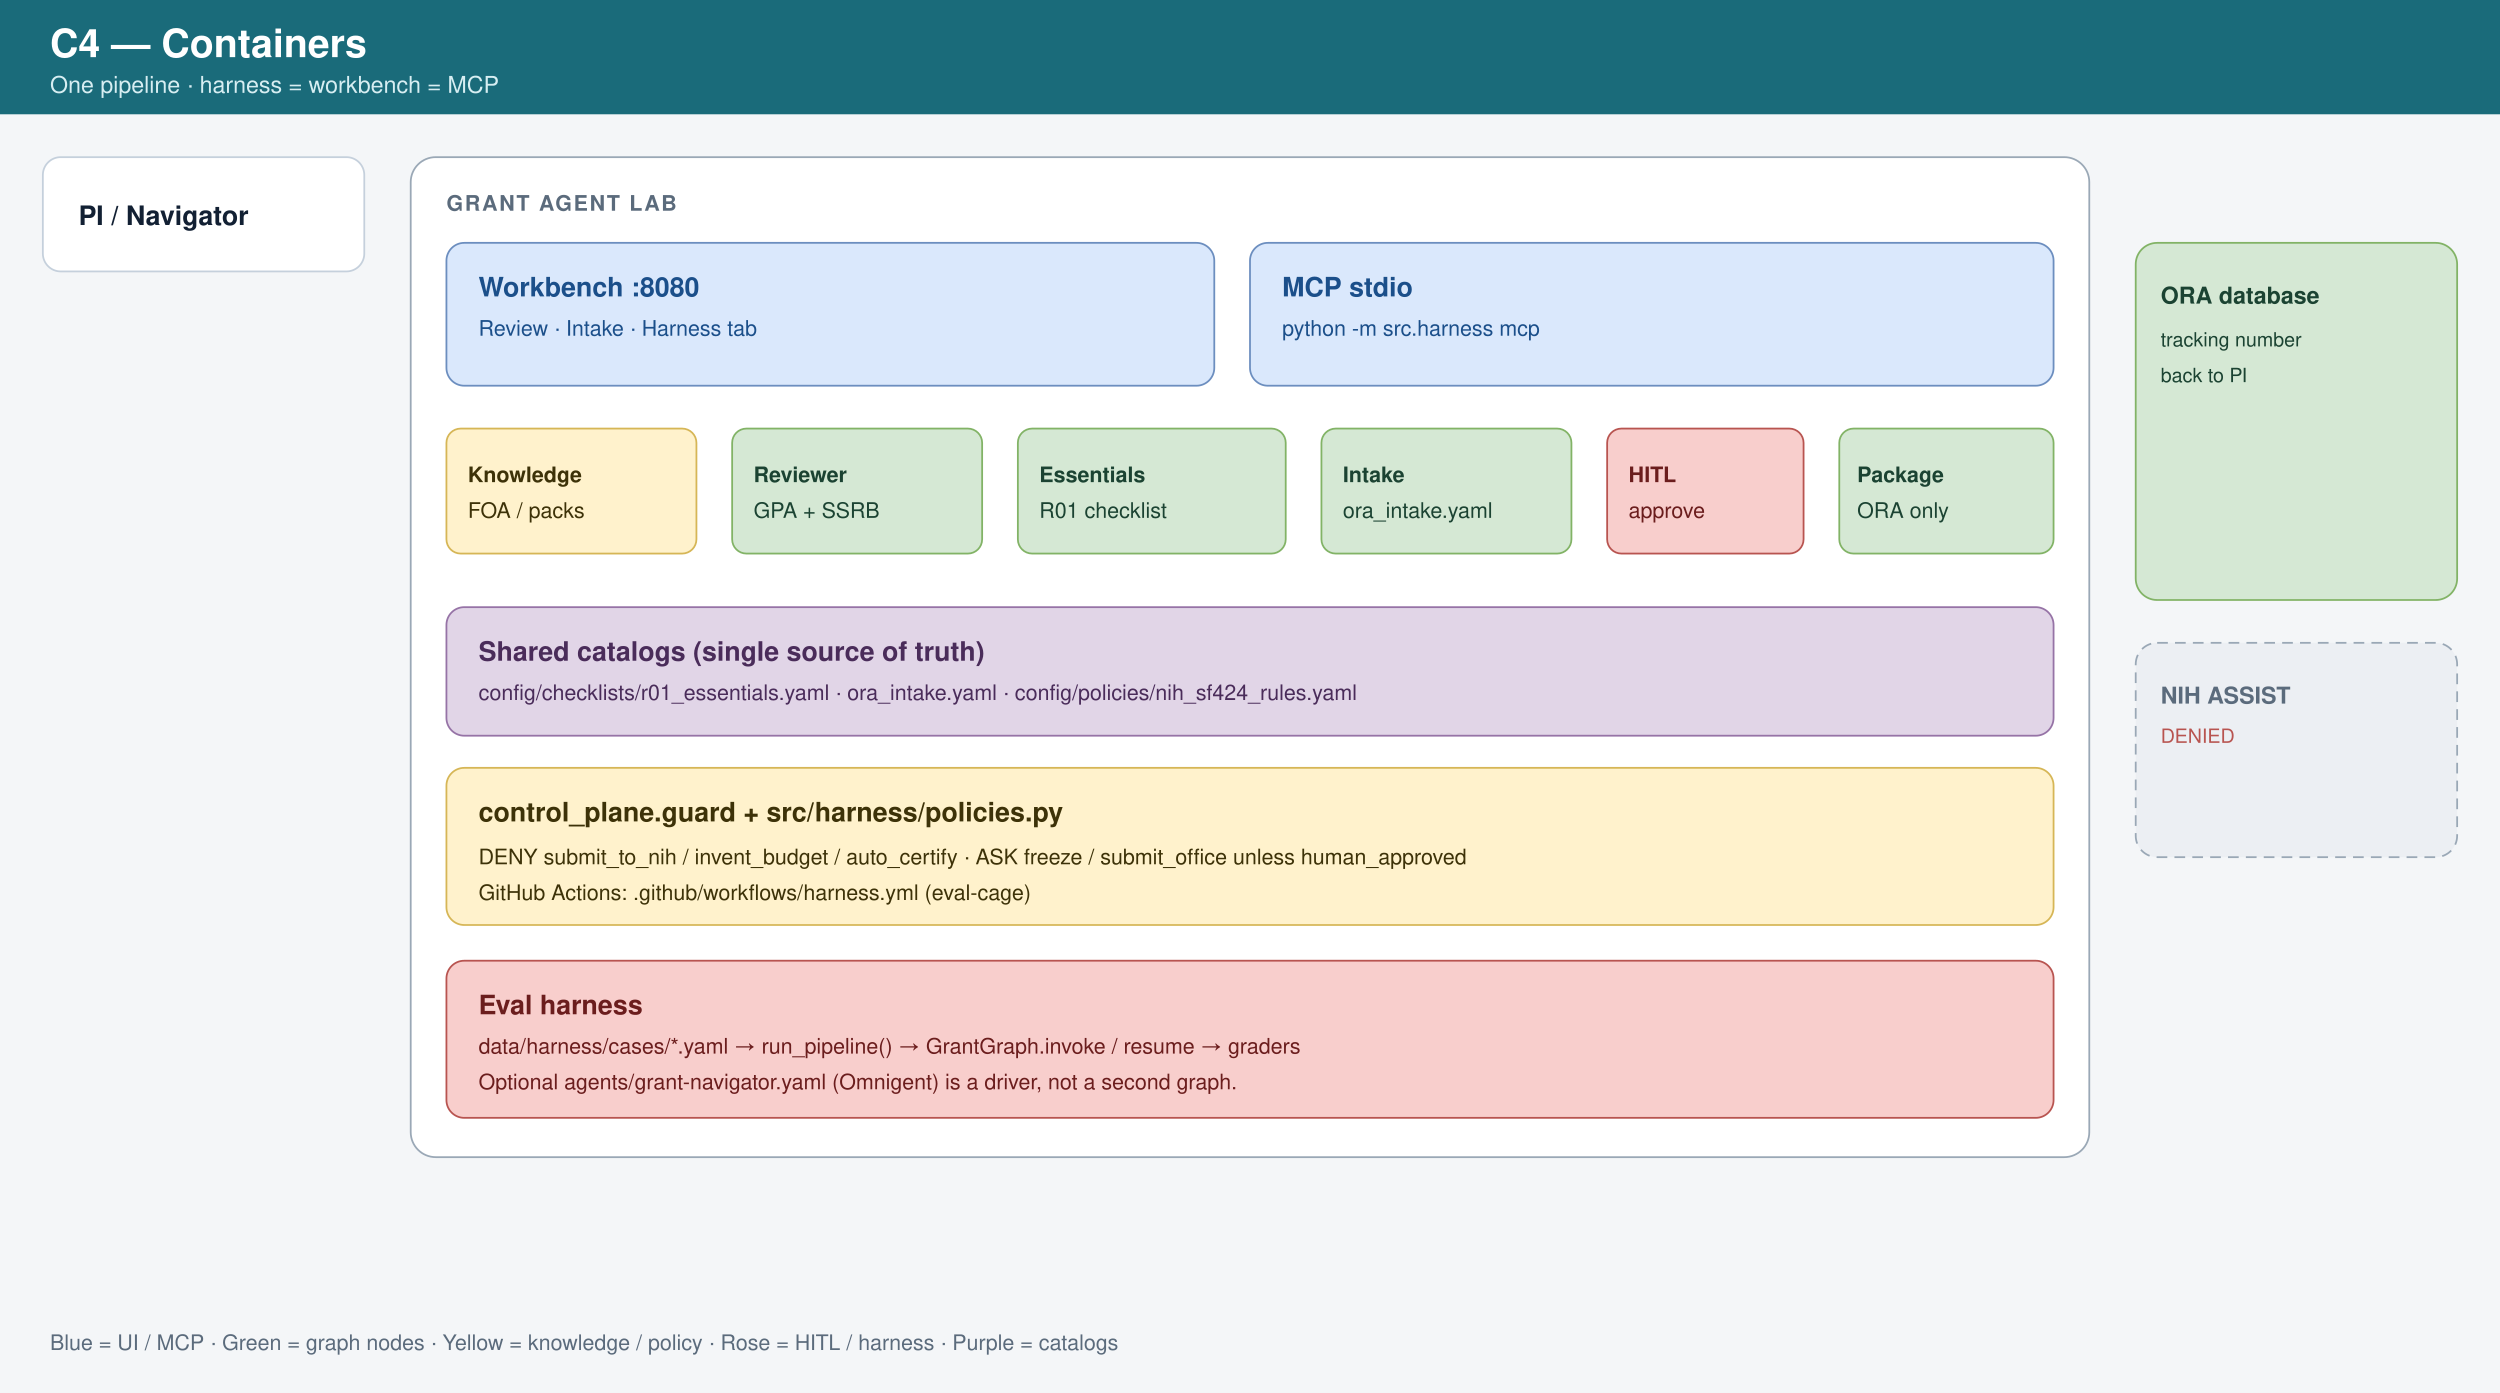
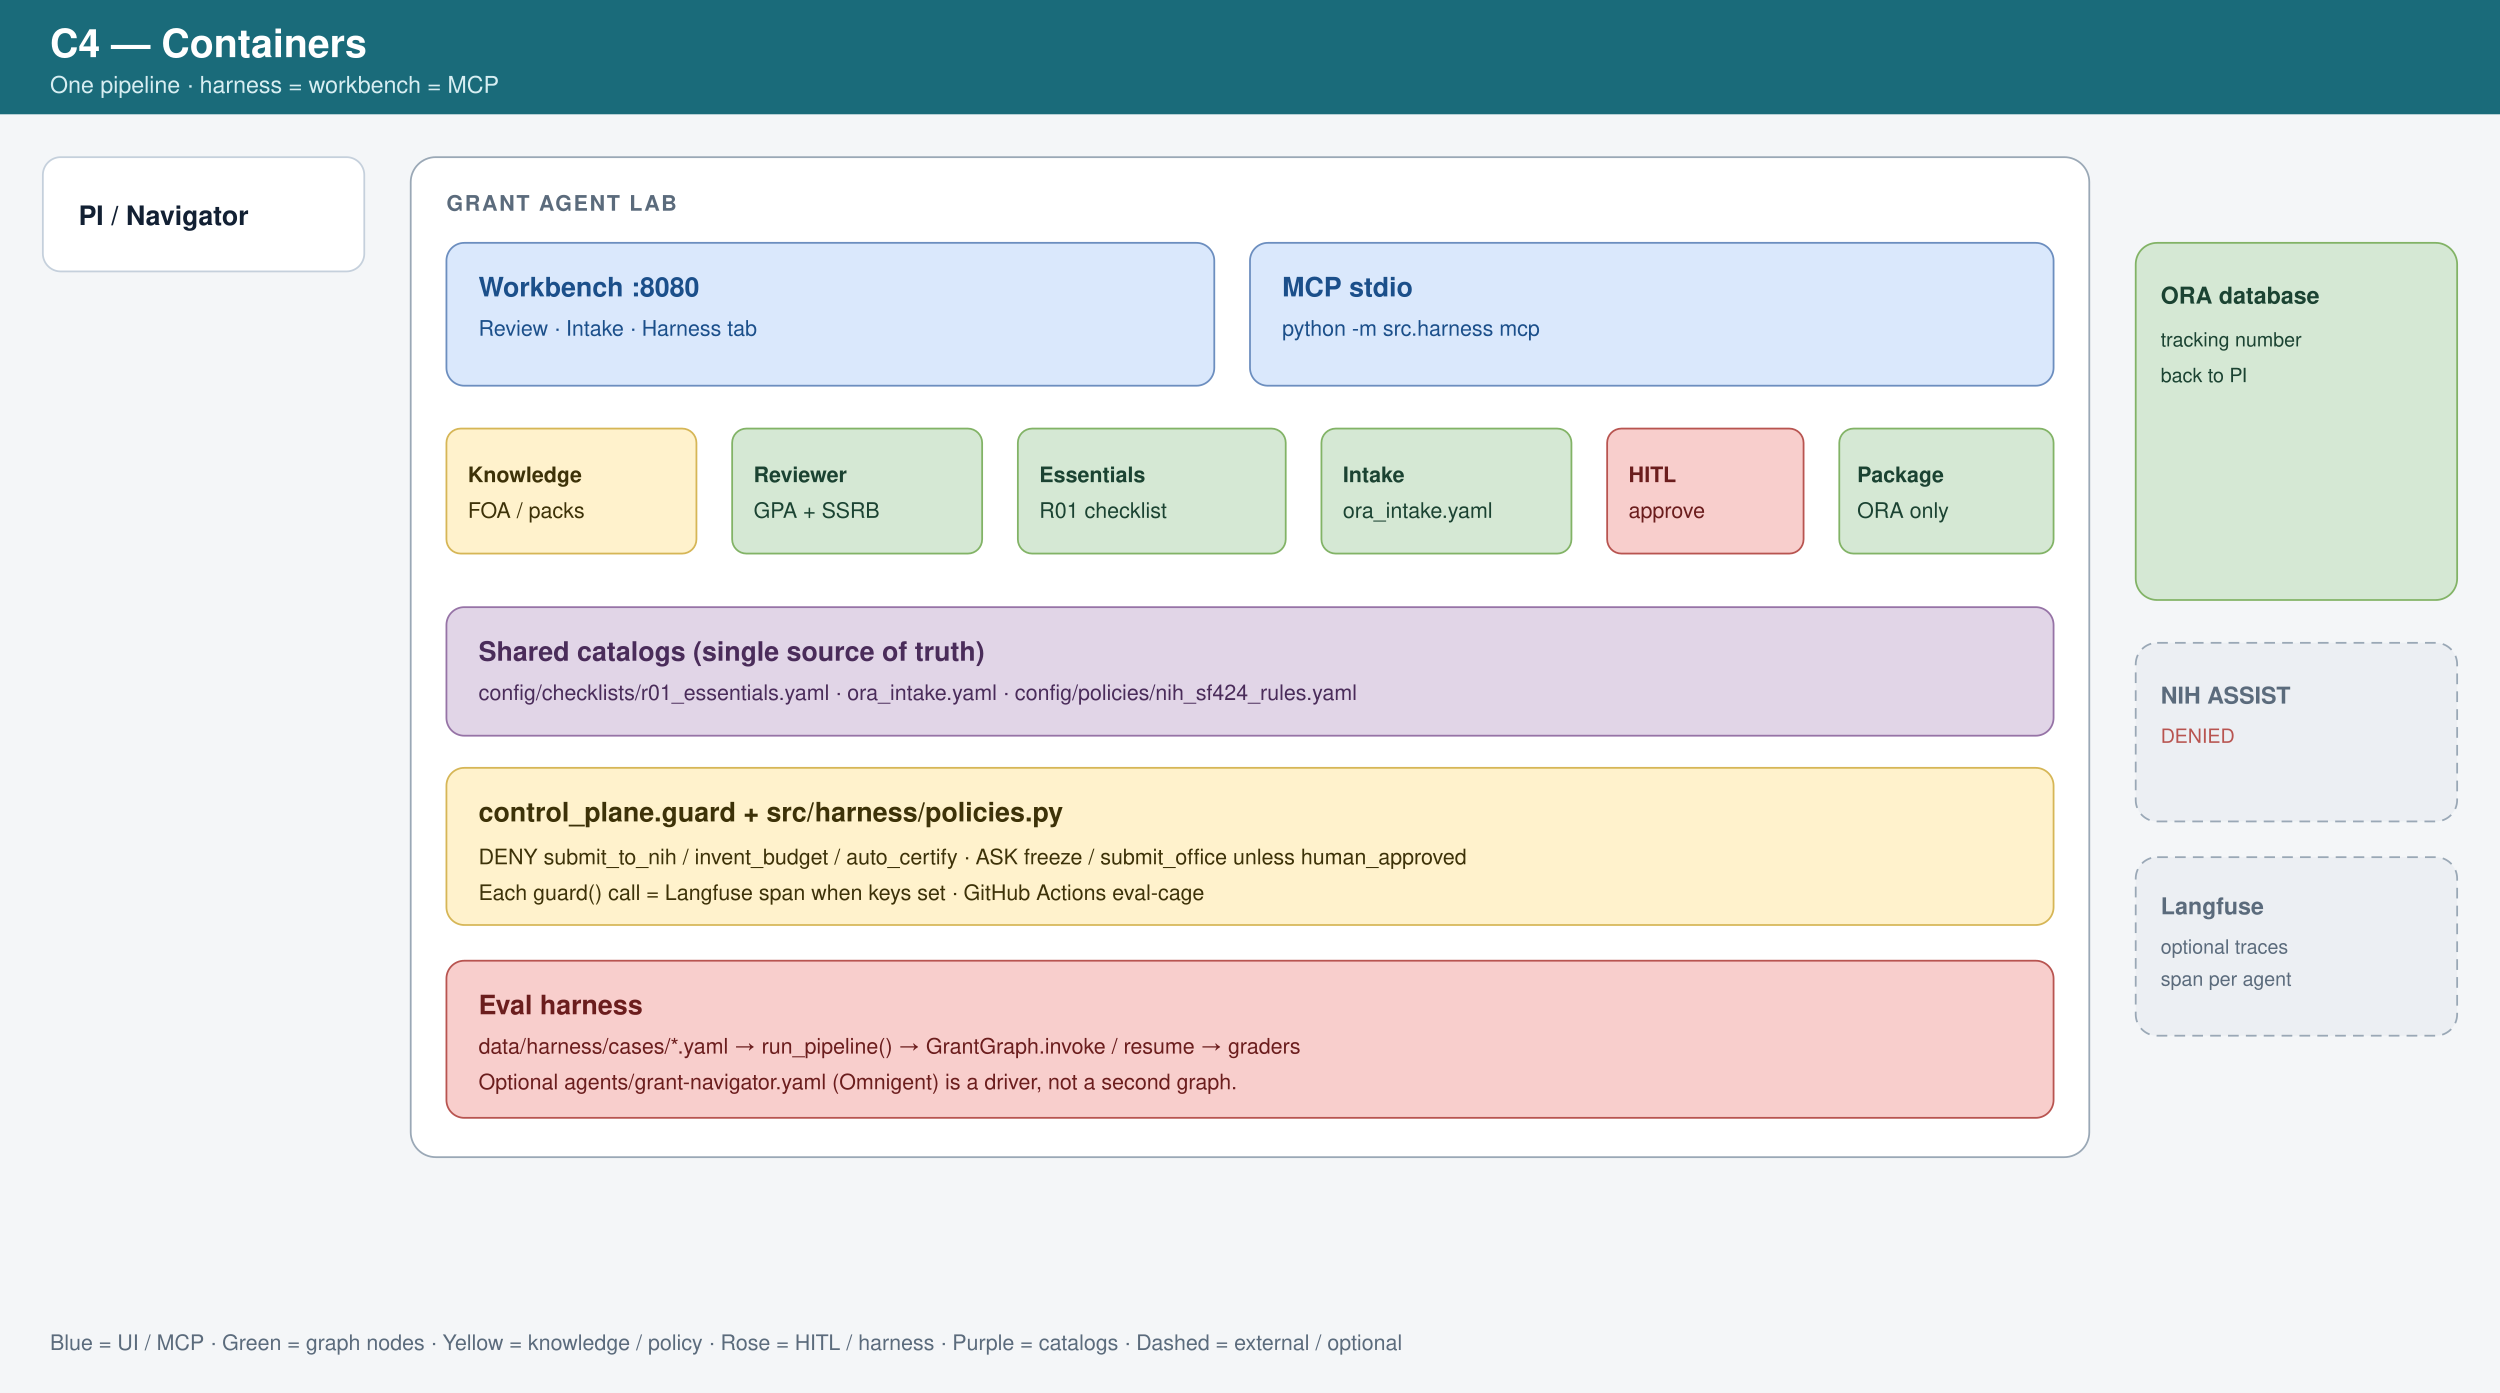
<svg xmlns="http://www.w3.org/2000/svg" viewBox="0 0 1400 780" role="img" aria-labelledby="t d">
  <rect width="1400" height="780" fill="#f4f6f8" />
  <rect width="1400" height="64" fill="#1a6b7a" />
  <text x="28" y="32" fill="#fff" font-family="Segoe UI, Helvetica, Arial, sans-serif" font-size="22" font-weight="700">C4 — Containers</text>
  <text x="28" y="52" fill="#d7eef2" font-family="Segoe UI, Helvetica, Arial, sans-serif" font-size="13">One pipeline · harness = workbench = MCP</text>
  <rect x="24" y="88" width="180" height="64" rx="10" fill="#fff" stroke="#c5d0dc" />
  <text x="44" y="126" font-family="Segoe UI, Helvetica, Arial, sans-serif" font-size="15" font-weight="700" fill="#122033">PI / Navigator</text>
  <rect x="230" y="88" width="940" height="560" rx="14" fill="#fff" stroke="#9aa8b6" />
  <text x="250" y="118" font-family="Segoe UI, Helvetica, Arial, sans-serif" font-size="12" font-weight="700" fill="#5b6b7c" letter-spacing="0.08em">GRANT AGENT LAB</text>
  <rect x="250" y="136" width="430" height="80" rx="10" fill="#dae8fc" stroke="#6c8ebf" />
  <text x="268" y="166" font-family="Segoe UI, Helvetica, Arial, sans-serif" font-size="15" font-weight="700" fill="#1b4f8a">Workbench :8080</text>
  <text x="268" y="188" font-family="Segoe UI, Helvetica, Arial, sans-serif" font-size="12" fill="#1b4f8a">Review · Intake · Harness tab</text>
  <rect x="700" y="136" width="450" height="80" rx="10" fill="#dae8fc" stroke="#6c8ebf" />
  <text x="718" y="166" font-family="Segoe UI, Helvetica, Arial, sans-serif" font-size="15" font-weight="700" fill="#1b4f8a">MCP stdio</text>
  <text x="718" y="188" font-family="Segoe UI, Helvetica, Arial, sans-serif" font-size="12" fill="#1b4f8a">python -m src.harness mcp</text>
  <g font-family="Segoe UI, Helvetica, Arial, sans-serif" font-size="12">
    <rect x="250" y="240" width="140" height="70" rx="8" fill="#fff2cc" stroke="#d6b656" />
    <text x="262" y="270" font-weight="700" fill="#3d3208">Knowledge</text>
    <text x="262" y="290" fill="#3d3208">FOA / packs</text>
    <rect x="410" y="240" width="140" height="70" rx="8" fill="#d5e8d4" stroke="#82b366" />
    <text x="422" y="270" font-weight="700" fill="#1b4332">Reviewer</text>
    <text x="422" y="290" fill="#1b4332">GPA + SSRB</text>
    <rect x="570" y="240" width="150" height="70" rx="8" fill="#d5e8d4" stroke="#82b366" />
    <text x="582" y="270" font-weight="700" fill="#1b4332">Essentials</text>
    <text x="582" y="290" fill="#1b4332">R01 checklist</text>
    <rect x="740" y="240" width="140" height="70" rx="8" fill="#d5e8d4" stroke="#82b366" />
    <text x="752" y="270" font-weight="700" fill="#1b4332">Intake</text>
    <text x="752" y="290" fill="#1b4332">ora_intake.yaml</text>
    <rect x="900" y="240" width="110" height="70" rx="8" fill="#f8cecc" stroke="#b85450" />
    <text x="912" y="270" font-weight="700" fill="#6b1d1d">HITL</text>
    <text x="912" y="290" fill="#6b1d1d">approve</text>
    <rect x="1030" y="240" width="120" height="70" rx="8" fill="#d5e8d4" stroke="#82b366" />
    <text x="1040" y="270" font-weight="700" fill="#1b4332">Package</text>
    <text x="1040" y="290" fill="#1b4332">ORA only</text>
  </g>
  <rect x="250" y="340" width="900" height="72" rx="10" fill="#e1d5e7" stroke="#9673a6" />
  <text x="268" y="370" font-family="Segoe UI, Helvetica, Arial, sans-serif" font-size="15" font-weight="700" fill="#4a2c5a">Shared catalogs (single source of truth)</text>
  <text x="268" y="392" font-family="Segoe UI, Helvetica, Arial, sans-serif" font-size="12" fill="#4a2c5a">config/checklists/r01_essentials.yaml · ora_intake.yaml · config/policies/nih_sf424_rules.yaml</text>
  <rect x="250" y="430" width="900" height="88" rx="10" fill="#fff2cc" stroke="#d6b656" />
  <text x="268" y="460" font-family="Segoe UI, Helvetica, Arial, sans-serif" font-size="15" font-weight="700" fill="#3d3208">control_plane.guard + src/harness/policies.py</text>
  <text x="268" y="484" font-family="Segoe UI, Helvetica, Arial, sans-serif" font-size="12" fill="#3d3208">DENY submit_to_nih / invent_budget / auto_certify · ASK freeze / submit_office unless human_approved</text>
-   <text x="268" y="504" font-family="Segoe UI, Helvetica, Arial, sans-serif" font-size="12" fill="#3d3208">GitHub Actions: .github/workflows/harness.yml (eval-cage)</text>
+   <text x="268" y="504" font-family="Segoe UI, Helvetica, Arial, sans-serif" font-size="12" fill="#3d3208">Each guard() call = Langfuse span when keys set · GitHub Actions eval-cage</text>
  <rect x="250" y="538" width="900" height="88" rx="10" fill="#f8cecc" stroke="#b85450" />
  <text x="268" y="568" font-family="Segoe UI, Helvetica, Arial, sans-serif" font-size="15" font-weight="700" fill="#6b1d1d">Eval harness</text>
  <text x="268" y="590" font-family="Segoe UI, Helvetica, Arial, sans-serif" font-size="12" fill="#6b1d1d">data/harness/cases/*.yaml  →  run_pipeline()  →  GrantGraph.invoke / resume  →  graders</text>
  <text x="268" y="610" font-family="Segoe UI, Helvetica, Arial, sans-serif" font-size="12" fill="#6b1d1d">Optional agents/grant-navigator.yaml (Omnigent) is a driver, not a second graph.</text>
  <rect x="1196" y="136" width="180" height="200" rx="12" fill="#d5e8d4" stroke="#82b366" />
  <text x="1210" y="170" font-family="Segoe UI, Helvetica, Arial, sans-serif" font-size="13" font-weight="700" fill="#1b4332">ORA database</text>
  <text x="1210" y="194" font-family="Segoe UI, Helvetica, Arial, sans-serif" font-size="11" fill="#1b4332">tracking number</text>
  <text x="1210" y="214" font-family="Segoe UI, Helvetica, Arial, sans-serif" font-size="11" fill="#1b4332">back to PI</text>
-   <rect x="1196" y="360" width="180" height="120" rx="12" fill="#eceff3" stroke="#9aa8b6" stroke-dasharray="6 4" />
+   <rect x="1196" y="360" width="180" height="100" rx="12" fill="#eceff3" stroke="#9aa8b6" stroke-dasharray="6 4" />
  <text x="1210" y="394" font-family="Segoe UI, Helvetica, Arial, sans-serif" font-size="13" font-weight="700" fill="#5b6b7c">NIH ASSIST</text>
  <text x="1210" y="416" font-family="Segoe UI, Helvetica, Arial, sans-serif" font-size="11" fill="#b85450">DENIED</text>
-   <text x="28" y="756" font-family="Segoe UI, Helvetica, Arial, sans-serif" font-size="12" fill="#5b6b7c">Blue = UI / MCP · Green = graph nodes · Yellow = knowledge / policy · Rose = HITL / harness · Purple = catalogs</text>
+   <rect x="1196" y="480" width="180" height="100" rx="12" fill="#eceff3" stroke="#9aa8b6" stroke-dasharray="6 4" />
+   <text x="1210" y="512" font-family="Segoe UI, Helvetica, Arial, sans-serif" font-size="13" font-weight="700" fill="#5b6b7c">Langfuse</text>
+   <text x="1210" y="534" font-family="Segoe UI, Helvetica, Arial, sans-serif" font-size="11" fill="#5b6b7c">optional traces</text>
+   <text x="1210" y="552" font-family="Segoe UI, Helvetica, Arial, sans-serif" font-size="11" fill="#5b6b7c">span per agent</text>
+   <text x="28" y="756" font-family="Segoe UI, Helvetica, Arial, sans-serif" font-size="12" fill="#5b6b7c">Blue = UI / MCP · Green = graph nodes · Yellow = knowledge / policy · Rose = HITL / harness · Purple = catalogs · Dashed = external / optional</text>
</svg>
